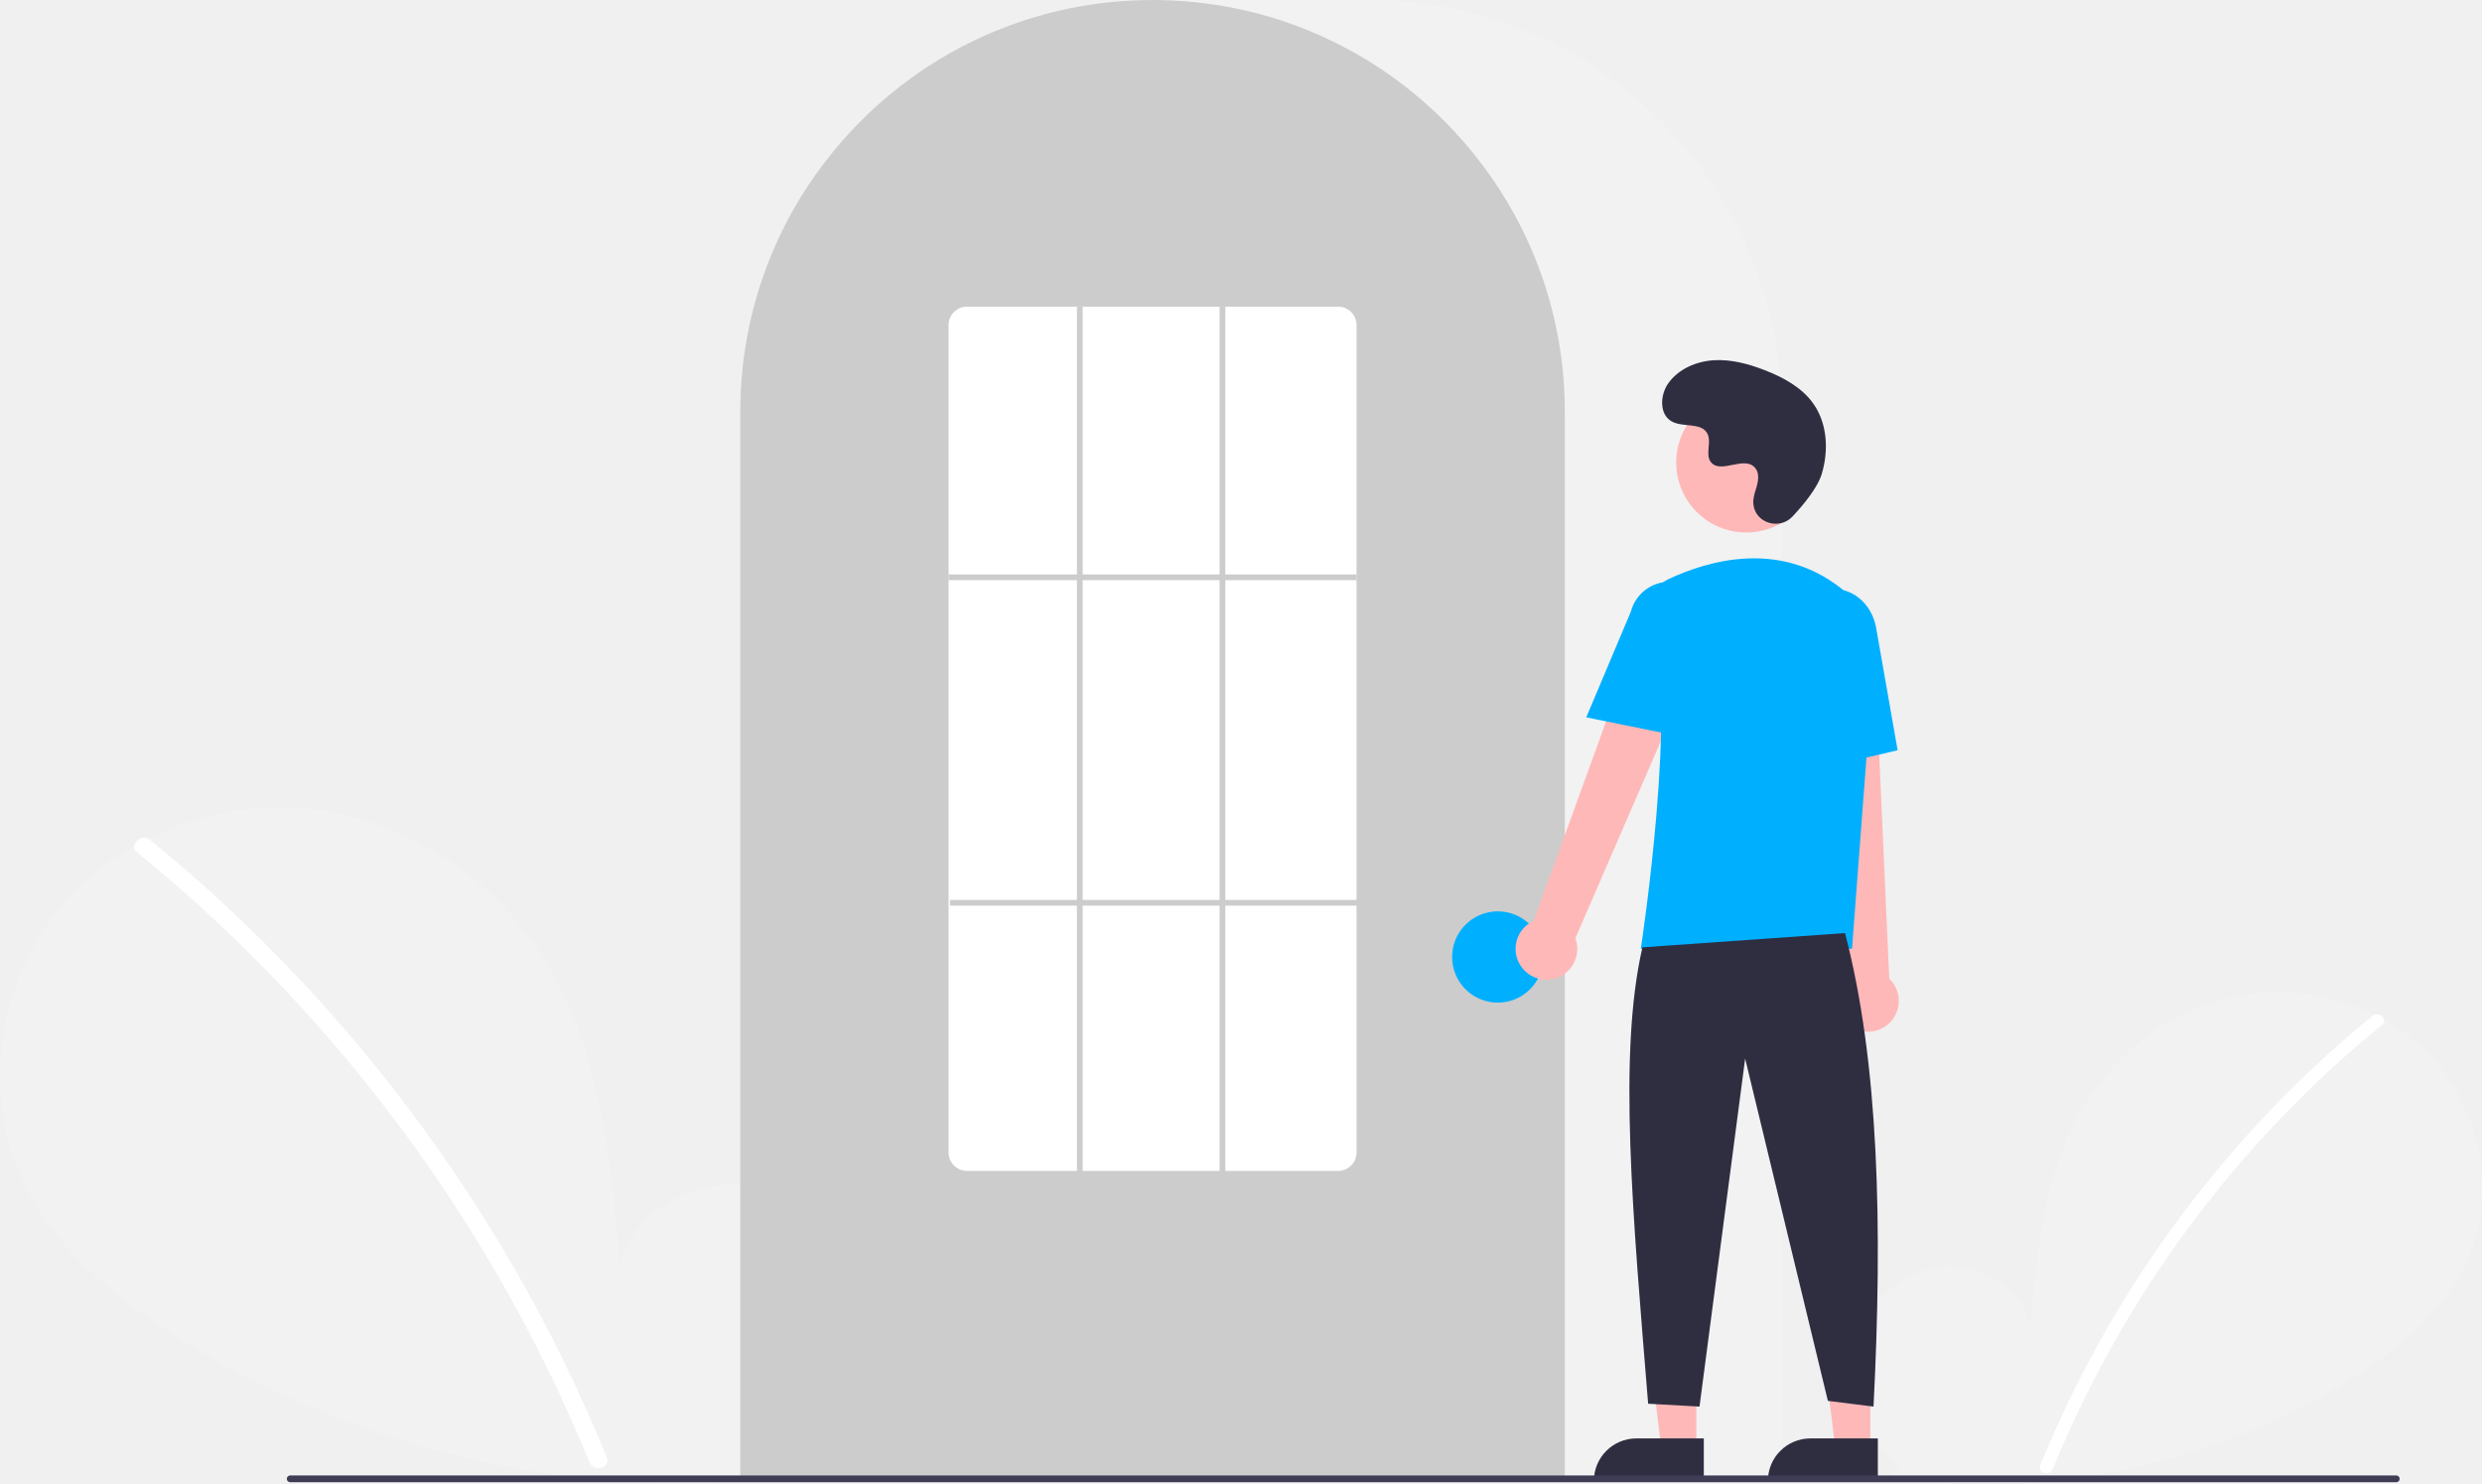
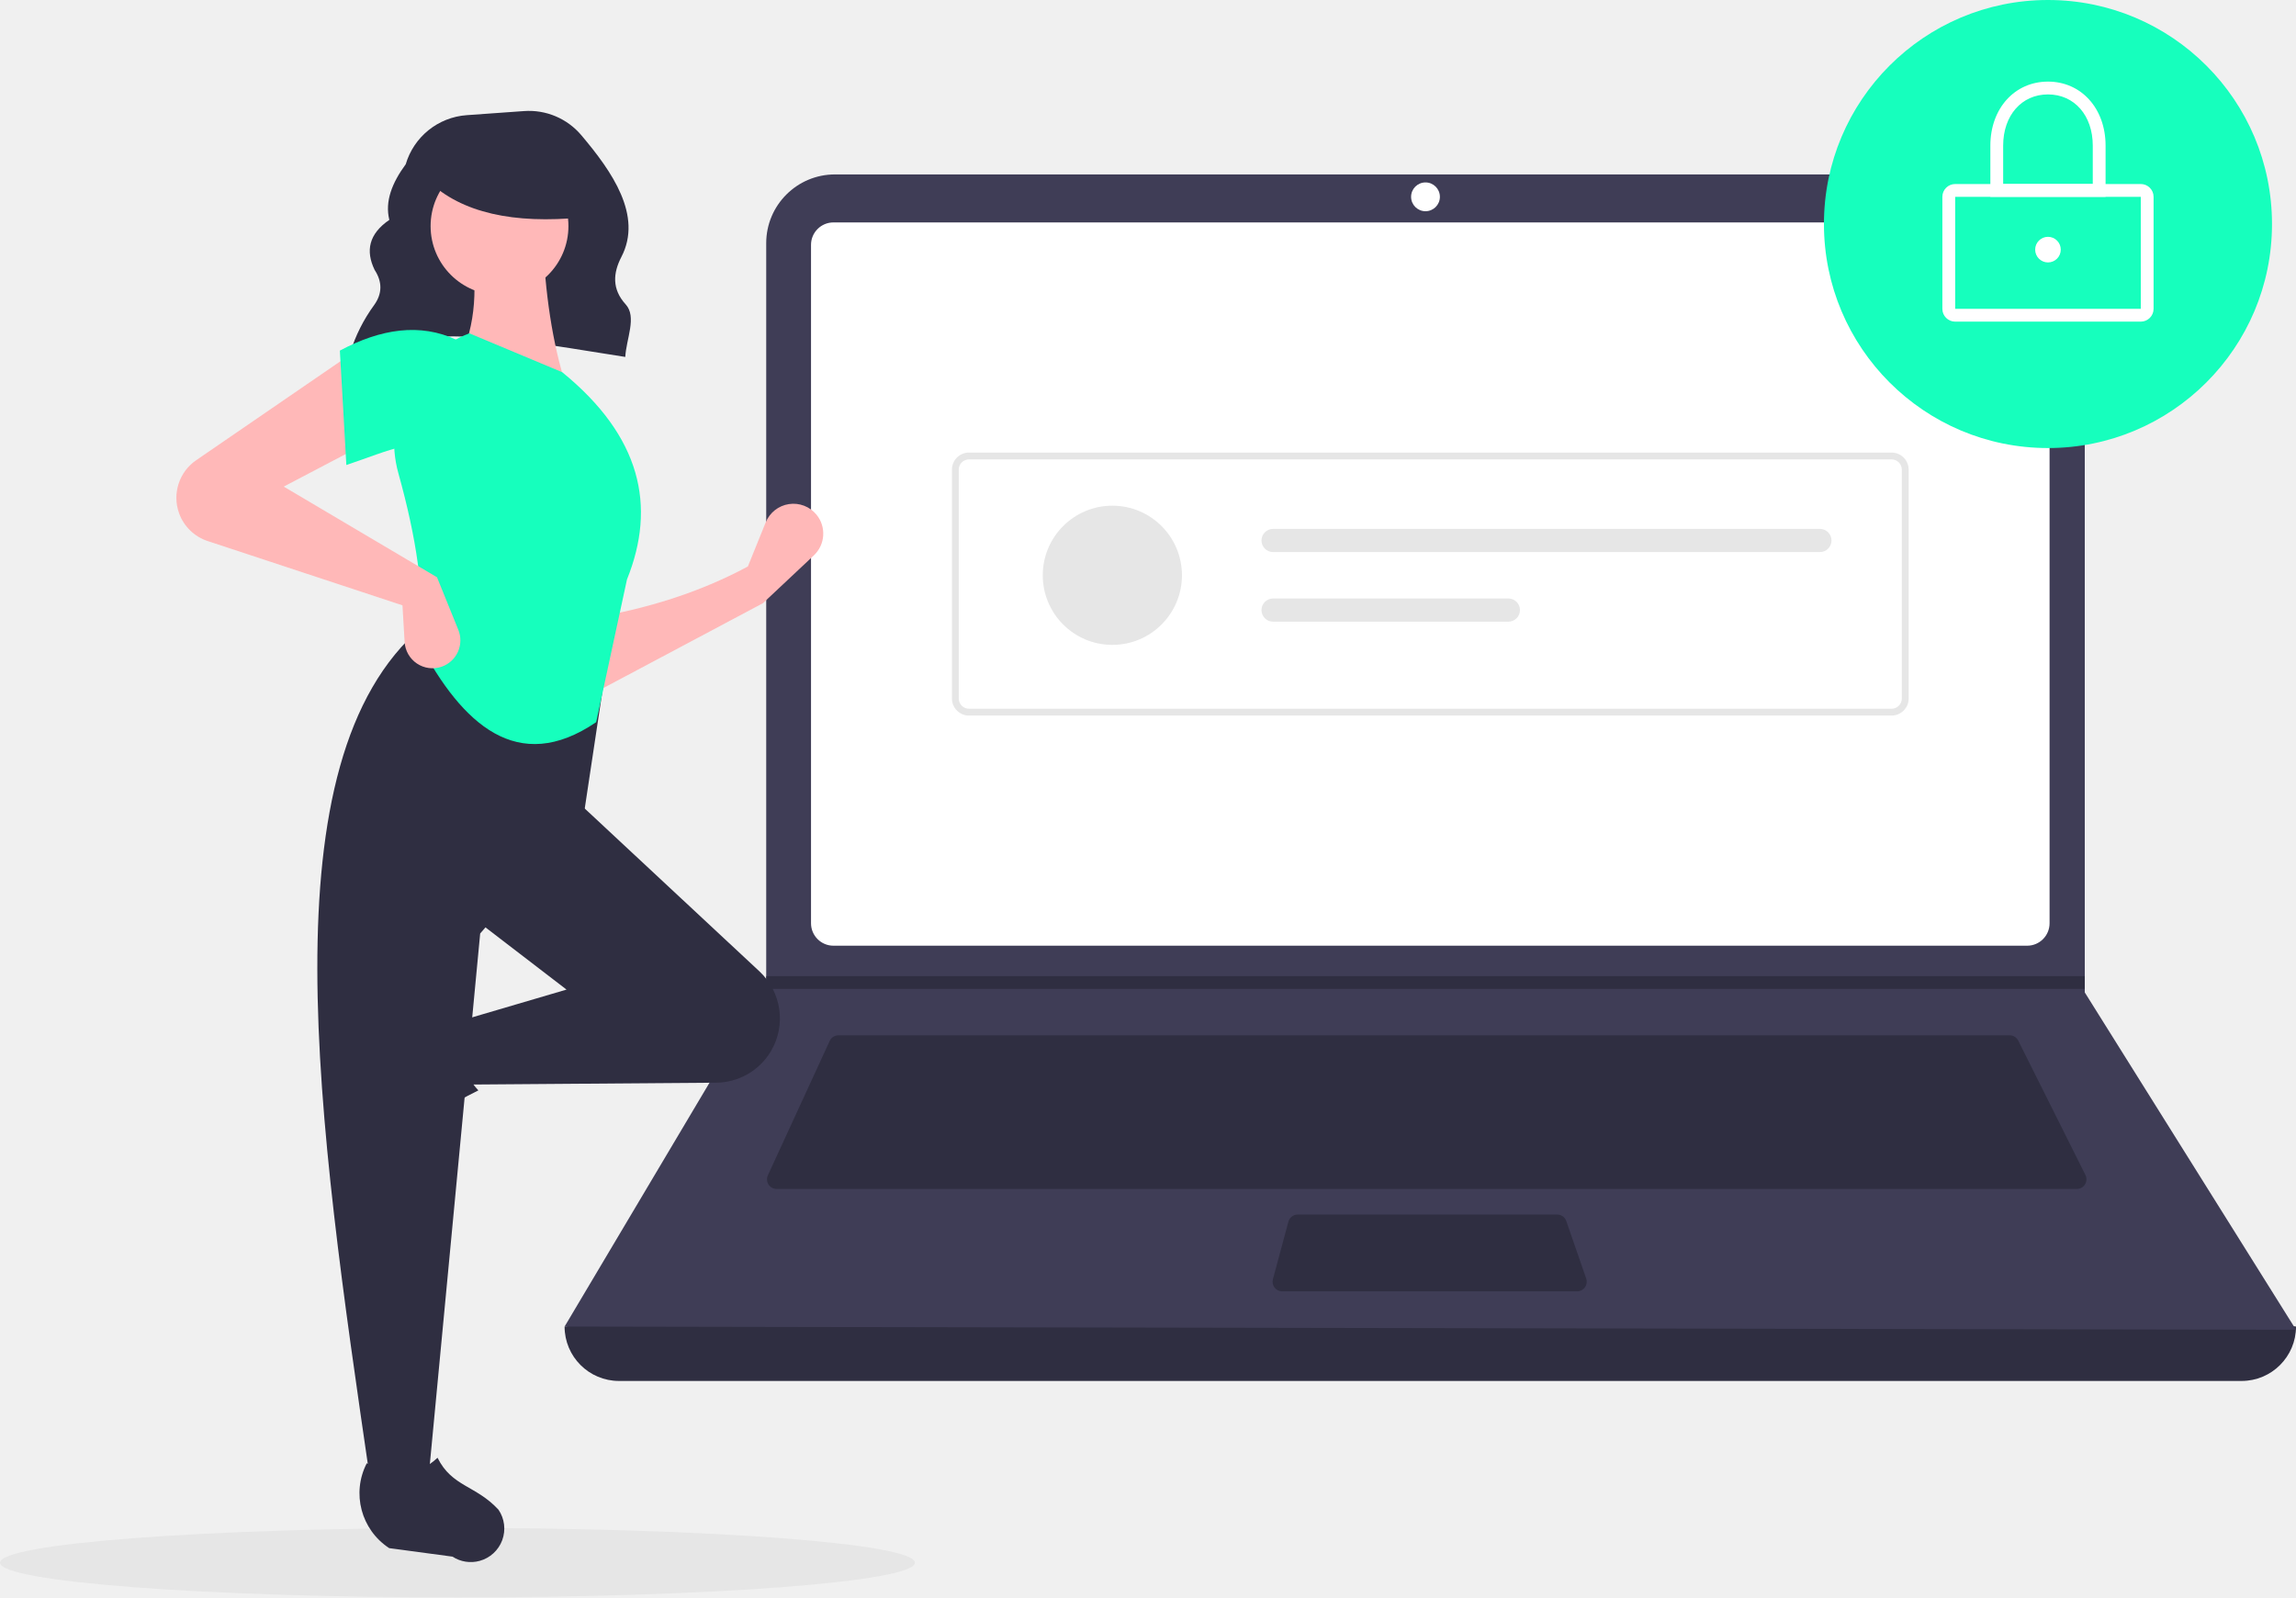
- <svg xmlns="http://www.w3.org/2000/svg" id="b368e7d6-7c4a-408c-9a35-0514749a7e1a" data-name="Layer 1" width="870" height="520.139" viewBox="0 0 870 520.139">
-   <path d="M831.092,704.187c-11.138-9.412-17.904-24.28-16.13-38.754s12.764-27.78,27.018-30.854,30.504,5.435,34.834,19.359c2.383-26.846,5.129-54.818,19.402-77.68,12.924-20.701,35.309-35.514,59.569-38.164s49.803,7.359,64.933,26.507,18.835,46.985,8.238,68.969c-7.806,16.195-22.188,28.247-37.257,38.052a240.452,240.452,0,0,1-164.454,35.977Z" transform="translate(-165 -189.9307)" fill="#f2f2f2" />
-   <path d="M996.728,546.01a393.414,393.414,0,0,0-54.826,54.442,394.561,394.561,0,0,0-61.752,103.194c-1.112,2.725,3.313,3.911,4.412,1.216A392.342,392.342,0,0,1,999.963,549.245c2.284-1.86-.97-5.08-3.236-3.236Z" transform="translate(-165 -189.9307)" fill="#fff" />
-   <path d="M445.067,701.63c15.299-12.927,24.591-33.348,22.154-53.228s-17.531-38.156-37.11-42.377-41.897,7.464-47.844,26.59c-3.273-36.873-7.044-75.292-26.648-106.693-17.751-28.433-48.497-48.778-81.818-52.418s-68.404,10.107-89.185,36.407-25.869,64.535-11.315,94.729c10.722,22.243,30.475,38.797,51.172,52.264,66.03,42.965,147.939,60.884,225.877,49.415" transform="translate(-165 -189.9307)" fill="#f2f2f2" />
-   <path d="M217.567,484.373a540.355,540.355,0,0,1,75.304,74.777A548.076,548.076,0,0,1,352.257,647.04a545.835,545.835,0,0,1,25.43,53.846c1.527,3.743-4.55,5.372-6.06,1.671a536.36,536.36,0,0,0-49.009-92.727A539.734,539.734,0,0,0,256.889,528.632a538.441,538.441,0,0,0-43.766-39.815c-3.138-2.555,1.332-6.978,4.444-4.444Z" transform="translate(-165 -189.9307)" fill="#fff" />
-   <path d="M789.5,708.931h-365v-374.5c0-79.678,64.822-144.5,144.5-144.5h76c79.677,0,144.5,64.822,144.5,144.5Z" transform="translate(-165 -189.9307)" fill="#f2f2f2" />
-   <path d="M713.5,708.931h-289v-374.5a143.382,143.382,0,0,1,27.596-84.944c.664-.905,1.326-1.798,2.009-2.681a144.466,144.466,0,0,1,30.754-29.851c.66-.48,1.322-.952,1.994-1.423a144.16,144.16,0,0,1,31.472-16.459c.661-.25,1.334-.501,2.007-.742a144.02,144.02,0,0,1,31.108-7.336c.658-.09,1.333-.16,2.008-.23a146.288,146.288,0,0,1,31.105,0c.673.07,1.349.141,2.014.231a143.995,143.995,0,0,1,31.1,7.335c.673.241,1.346.492,2.009.743a143.799,143.799,0,0,1,31.106,16.216c.672.461,1.344.933,2.006,1.405a145.987,145.987,0,0,1,18.384,15.564,144.305,144.305,0,0,1,12.724,14.551c.681.88,1.343,1.773,2.005,2.677A143.382,143.382,0,0,1,713.5,334.431Z" transform="translate(-165 -189.9307)" fill="#ccc" />
-   <circle cx="525" cy="335.5" r="16" fill="#00b0ff" />
-   <polygon points="594.599 507.783 582.339 507.783 576.506 460.495 594.601 460.496 594.599 507.783" fill="#ffb8b8" />
-   <path d="M573.582,504.28h23.644a0,0,0,0,1,0,0v14.887a0,0,0,0,1,0,0H558.695a0,0,0,0,1,0,0v0a14.887,14.887,0,0,1,14.887-14.887Z" fill="#2f2e41" />
-   <polygon points="655.599 507.783 643.339 507.783 637.506 460.495 655.601 460.496 655.599 507.783" fill="#ffb8b8" />
-   <path d="M634.582,504.28h23.644a0,0,0,0,1,0,0v14.887a0,0,0,0,1,0,0H619.695a0,0,0,0,1,0,0v0a14.887,14.887,0,0,1,14.887-14.887Z" fill="#2f2e41" />
-   <path d="M698.098,528.6a10.743,10.743,0,0,1,4.511-15.843l41.676-114.867L764.791,409.082,717.206,518.853a10.801,10.801,0,0,1-19.109,9.748Z" transform="translate(-165 -189.9307)" fill="#ffb8b8" />
-   <path d="M814.336,550.184a10.743,10.743,0,0,1-2.893-16.217L798.533,412.458l23.338,1.066L827.236,533.045a10.801,10.801,0,0,1-12.9,17.139Z" transform="translate(-165 -189.9307)" fill="#ffb8b8" />
-   <circle cx="612.106" cy="162.123" r="24.561" fill="#ffb8b8" />
-   <path d="M814.18,522.549H740.133l.089-.576c.133-.861,13.197-86.439,3.562-114.436a11.813,11.813,0,0,1,6.069-14.584h0c13.772-6.485,40.208-14.471,62.52,4.909a28.234,28.234,0,0,1,9.459,23.396Z" transform="translate(-165 -189.9307)" fill="#00b0ff" />
-   <path d="M754.354,448.181,721.018,441.418l15.626-37.03a13.997,13.997,0,0,1,27.106,6.998Z" transform="translate(-165 -189.9307)" fill="#00b0ff" />
-   <path d="M797.05,460.739l-2.004-45.941c-1.52-8.636,3.424-16.8,11.027-18.135,7.605-1.33,15.032,4.66,16.558,13.36l7.533,42.928Z" transform="translate(-165 -189.9307)" fill="#00b0ff" />
-   <path d="M811.716,517.049c11.915,45.377,13.214,103.069,10,166l-16-2-29-120-16,122-18-1c-5.377-66.03-10.613-122.715-2-160Z" transform="translate(-165 -189.9307)" fill="#2f2e41" />
-   <path d="M793.289,371.035c-4.582,4.881-13.091,2.261-13.688-4.407a8.055,8.055,0,0,1,.01-1.556c.308-2.954,2.015-5.635,1.606-8.754a4.59,4.59,0,0,0-.84-2.149c-3.651-4.889-12.222,2.187-15.668-2.239-2.113-2.714.371-6.987-1.251-10.021-2.14-4.004-8.479-2.029-12.454-4.221-4.423-2.439-4.158-9.225-1.247-13.353,3.551-5.034,9.776-7.72,15.923-8.107s12.253,1.275,17.992,3.511c6.521,2.541,12.988,6.054,17.001,11.788,4.88,6.973,5.35,16.348,2.909,24.502C802.098,360.99,797.031,367.049,793.289,371.035Z" transform="translate(-165 -189.9307)" fill="#2f2e41" />
-   <path d="M1004.982,709.574h-738.294a1.191,1.191,0,0,1,0-2.381h738.294a1.191,1.191,0,0,1,0,2.381Z" transform="translate(-165 -189.9307)" fill="#3f3d56" />
-   <path d="M634,600.431H504a6.465,6.465,0,0,1-6.5-6.415V303.846a6.465,6.465,0,0,1,6.5-6.415H634a6.465,6.465,0,0,1,6.5,6.415V594.015A6.465,6.465,0,0,1,634,600.431Z" transform="translate(-165 -189.9307)" fill="#fff" />
-   <rect x="332.5" y="201.39" width="143" height="2" fill="#ccc" />
-   <rect x="333" y="315.5" width="143" height="2" fill="#ccc" />
-   <rect x="377.5" y="107.5" width="2" height="304" fill="#ccc" />
-   <rect x="427.5" y="107.5" width="2" height="304" fill="#ccc" />
+ <svg xmlns="http://www.w3.org/2000/svg" id="a5c16198-98a1-478b-8909-43624583dcf2" data-name="Layer 1" width="793" height="551.732" viewBox="0 0 793 551.732">
+   <ellipse cx="158" cy="539.732" rx="158" ry="12" fill="#e6e6e6" />
+   <path d="M324.272,296.554c27.497-11.695,61.744-4.285,95.191.858.311-6.228,4.084-13.808.132-18.153-4.801-5.279-4.359-10.825-1.47-16.404,7.388-14.265-3.197-29.444-13.884-42.065a23.669,23.669,0,0,0-19.755-8.292l-19.797,1.414A23.709,23.709,0,0,0,343.635,230.859v0c-4.727,6.429-7.257,12.841-5.664,19.219-7.081,4.839-8.27,10.68-5.089,17.264,2.698,4.146,2.669,8.182-.123,12.106a55.891,55.891,0,0,0-8.31,16.506Z" transform="translate(-203.5 -174.1342)" fill="#2f2e41" />
+   <path d="M977.709,651.097H417.291A18.791,18.791,0,0,1,398.5,632.306h0q304.727-35.415,598,0h0A18.791,18.791,0,0,1,977.709,651.097Z" transform="translate(-203.5 -174.1342)" fill="#2f2e41" />
+   <path d="M996.5,633.412l-598-1.105,69.306-116.616.332-.553V258.131a23.752,23.752,0,0,1,23.754-23.754H899.792a23.752,23.752,0,0,1,23.754,23.754V516.906Z" transform="translate(-203.5 -174.1342)" fill="#3f3d56" />
+   <path d="M491.35,250.957a7.746,7.746,0,0,0-7.738,7.738V493.031a7.747,7.747,0,0,0,7.738,7.738H903.65a7.747,7.747,0,0,0,7.738-7.738V258.694a7.747,7.747,0,0,0-7.738-7.738Z" transform="translate(-203.5 -174.1342)" fill="#fff" />
+   <path d="M493.078,531.718a3.325,3.325,0,0,0-3.013,1.93l-21.355,46.425a3.316,3.316,0,0,0,3.012,4.702H920.814a3.316,3.316,0,0,0,2.965-4.799L900.567,533.551a3.299,3.299,0,0,0-2.965-1.833Z" transform="translate(-203.5 -174.1342)" fill="#2f2e41" />
+   <circle cx="492.342" cy="67.98" r="4.974" fill="#fff" />
+   <path d="M651.7,593.619a3.321,3.321,0,0,0-3.202,2.454l-5.357,19.896a3.316,3.316,0,0,0,3.202,4.179h101.874a3.315,3.315,0,0,0,3.133-4.401l-6.887-19.896a3.318,3.318,0,0,0-3.134-2.231Z" transform="translate(-203.5 -174.1342)" fill="#2f2e41" />
+   <polygon points="720.046 337.135 720.046 341.556 264.306 341.556 264.649 341.004 264.649 337.135 720.046 337.135" fill="#2f2e41" />
+   <circle cx="707.335" cy="77.375" r="77.375" fill="#16ffbd" />
+   <path d="M942.89,285.223H878.779a4.426,4.426,0,0,1-4.421-4.421V242.114a4.426,4.426,0,0,1,4.421-4.421H942.89a4.426,4.426,0,0,1,4.421,4.421v38.688A4.426,4.426,0,0,1,942.89,285.223Zm-64.111-43.109v38.688h64.114L942.89,242.114Z" transform="translate(-203.5 -174.1342)" fill="#fff" />
+   <path d="M930.731,242.114h-39.793V224.428c0-12.81,8.368-22.107,19.896-22.107s19.896,9.297,19.896,22.107Zm-35.372-4.421h30.95V224.428c0-10.413-6.363-17.686-15.475-17.686s-15.475,7.273-15.475,17.686Z" transform="translate(-203.5 -174.1342)" fill="#fff" />
+   <circle cx="707.335" cy="86.218" r="4.421" fill="#fff" />
+   <path d="M856.82,421.284H538.18a5.908,5.908,0,0,1-5.901-5.901V336.342a5.908,5.908,0,0,1,5.901-5.901H856.82a5.908,5.908,0,0,1,5.901,5.901V415.383A5.908,5.908,0,0,1,856.82,421.284Zm-318.64-88.482a3.544,3.544,0,0,0-3.54,3.54V415.383a3.544,3.544,0,0,0,3.54,3.54H856.82a3.544,3.544,0,0,0,3.54-3.54V336.342a3.544,3.544,0,0,0-3.54-3.54Z" transform="translate(-203.5 -174.1342)" fill="#e6e6e6" />
+   <circle cx="384.19" cy="198.695" r="24.036" fill="#e6e6e6" />
+   <path d="M643.203,356.805a4.006,4.006,0,1,0,0,8.012H832.061a4.006,4.006,0,0,0,0-8.012Z" transform="translate(-203.5 -174.1342)" fill="#e6e6e6" />
+   <path d="M643.203,380.842a4.006,4.006,0,1,0,0,8.012H724.469a4.006,4.006,0,1,0,0-8.012Z" transform="translate(-203.5 -174.1342)" fill="#e6e6e6" />
+   <path d="M467.022,382.462,408.119,413.778l-.746-26.096c19.226-3.209,37.517-8.797,54.429-17.895l6.16-15.22a10.318,10.318,0,0,1,17.536-2.678l0,0a10.318,10.318,0,0,1-.908,14.069Z" transform="translate(-203.5 -174.1342)" fill="#ffb8b8" />
+   <path d="M323.098,563.267v0a11.574,11.574,0,0,1,1.469-9.363l12.939-19.858a22.612,22.612,0,0,1,29.335-7.739h0c-5.438,9.256-4.68,17.377,1.878,24.434a117.631,117.631,0,0,0-27.936,19.045A11.574,11.574,0,0,1,323.098,563.267Z" transform="translate(-203.5 -174.1342)" fill="#2f2e41" />
+   <path d="M469.705,537.303l0,0a22.203,22.203,0,0,1-18.871,10.779l-85.96.651-3.728-21.623,38.026-11.184-32.061-24.605L402.154,450.313l63.65,59.324A22.203,22.203,0,0,1,469.705,537.303Z" transform="translate(-203.5 -174.1342)" fill="#2f2e41" />
+   <path d="M351.453,685.179H331.321c-18.075-123.898-36.474-248.142,17.895-294.515l64.122,10.439L405.136,455.532l-35.789,41.008Z" transform="translate(-203.5 -174.1342)" fill="#2f2e41" />
+   <path d="M369.149,713.246h0a11.574,11.574,0,0,1-9.363-1.469l-21.859-2.938a22.612,22.612,0,0,1-7.741-29.335v0c9.257,5.437,17.377,4.679,24.434-1.879,4.986,10.067,13.201,9.453,21.047,17.935A11.574,11.574,0,0,1,369.149,713.246Z" transform="translate(-203.5 -174.1342)" fill="#2f2e41" />
+   <path d="M399.172,307.902l-37.28-8.947c6.192-12.674,6.702-26.776,3.728-41.754l25.351-.746C391.764,275.08,394.167,292.481,399.172,307.902Z" transform="translate(-203.5 -174.1342)" fill="#ffb8b8" />
+   <path d="M409.418,423.552c-27.139,18.493-46.314.633-60.947-26.923,2.033-16.862-1.259-37.041-7.357-58.966a40.138,40.138,0,0,1,24.506-48.401h0l32.061,13.421c27.224,22.19,32.582,46.227,22.368,71.578Z" transform="translate(-203.5 -174.1342)" fill="#16ffbd" />
+   <path d="M331.321,326.542,301.497,342.2l52.938,31.316,7.366,18.17a9.637,9.637,0,0,1-5.789,12.731h0a9.637,9.637,0,0,1-12.762-8.544l-.745-12.663-67.284-22.204a15.733,15.733,0,0,1-9.873-9.611v0a15.733,15.733,0,0,1,5.903-18.303l54.105-37.118Z" transform="translate(-203.5 -174.1342)" fill="#ffb8b8" />
+   <path d="M361.146,329.524c-12.439-5.451-23.749.47-38.026,5.219l-2.237-39.517c14.176-7.556,27.692-9.593,40.263-3.728Z" transform="translate(-203.5 -174.1342)" fill="#16ffbd" />
+   <circle cx="172.525" cy="78.093" r="23.802" fill="#ffb8b8" />
+   <path d="M404.5,249.224c-23.566,2.308-41.523-1.546-53-12.52v-8.838h51Z" transform="translate(-203.5 -174.1342)" fill="#2f2e41" />
</svg>
